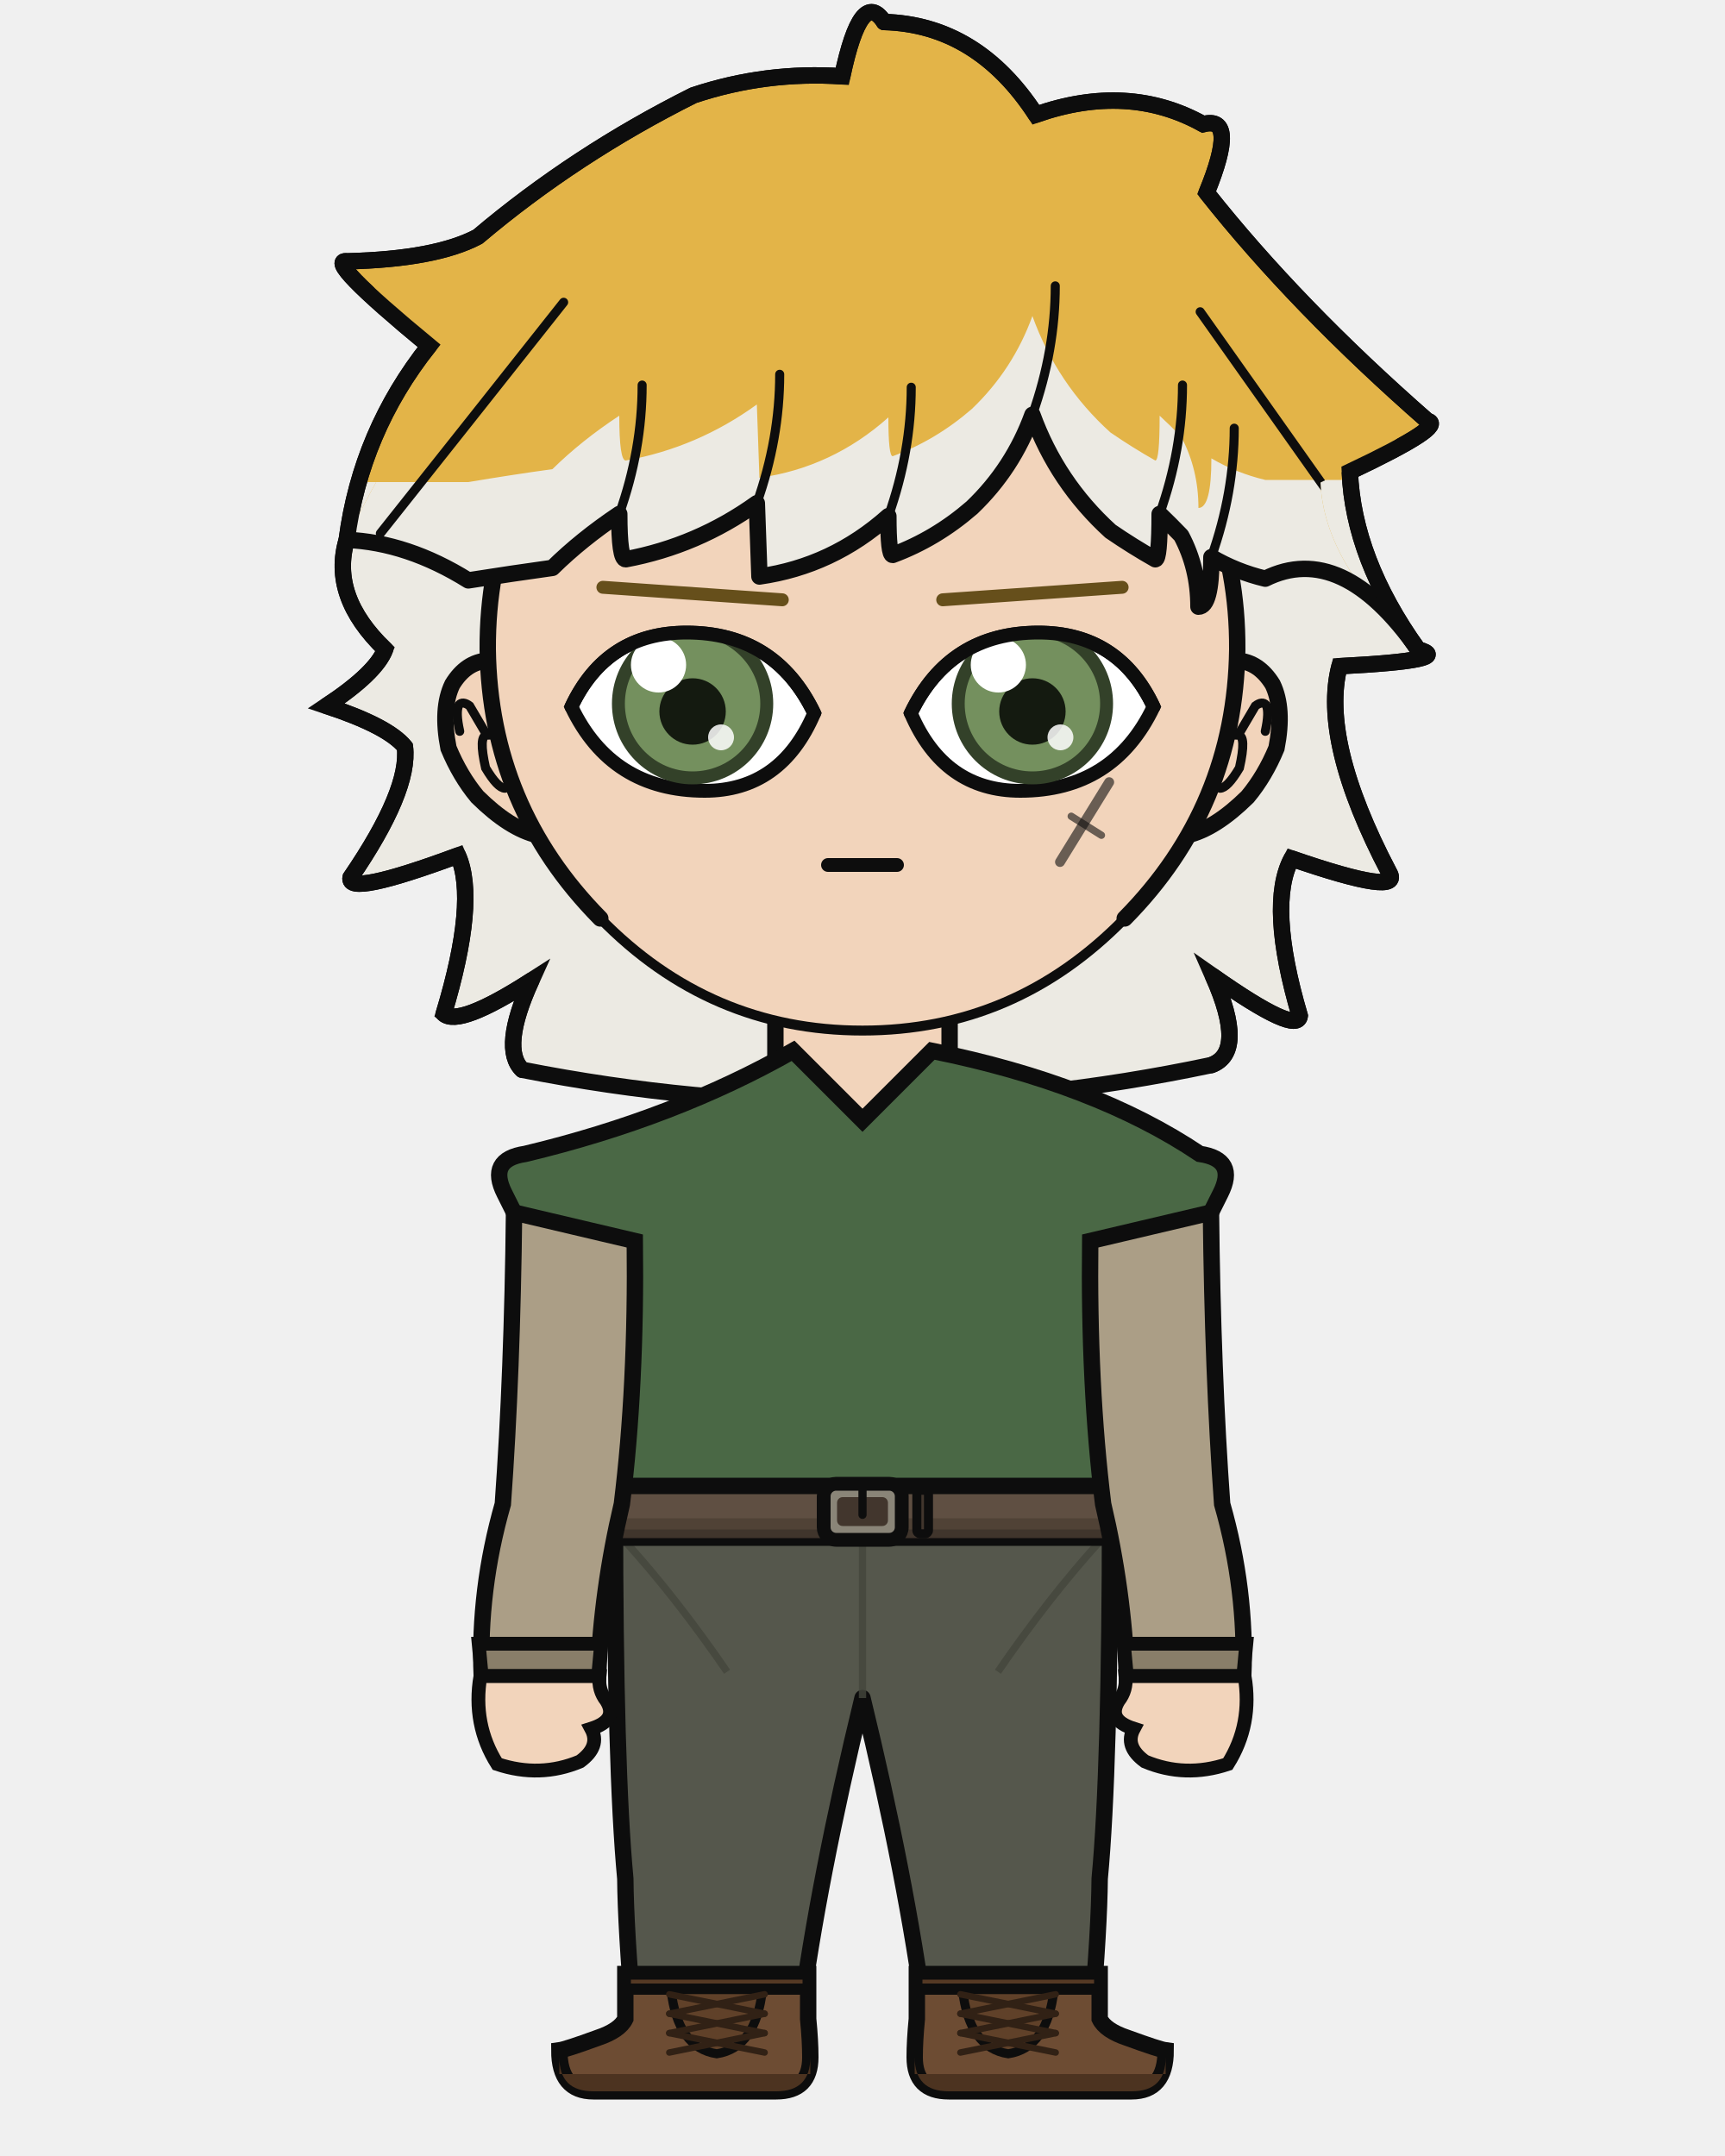
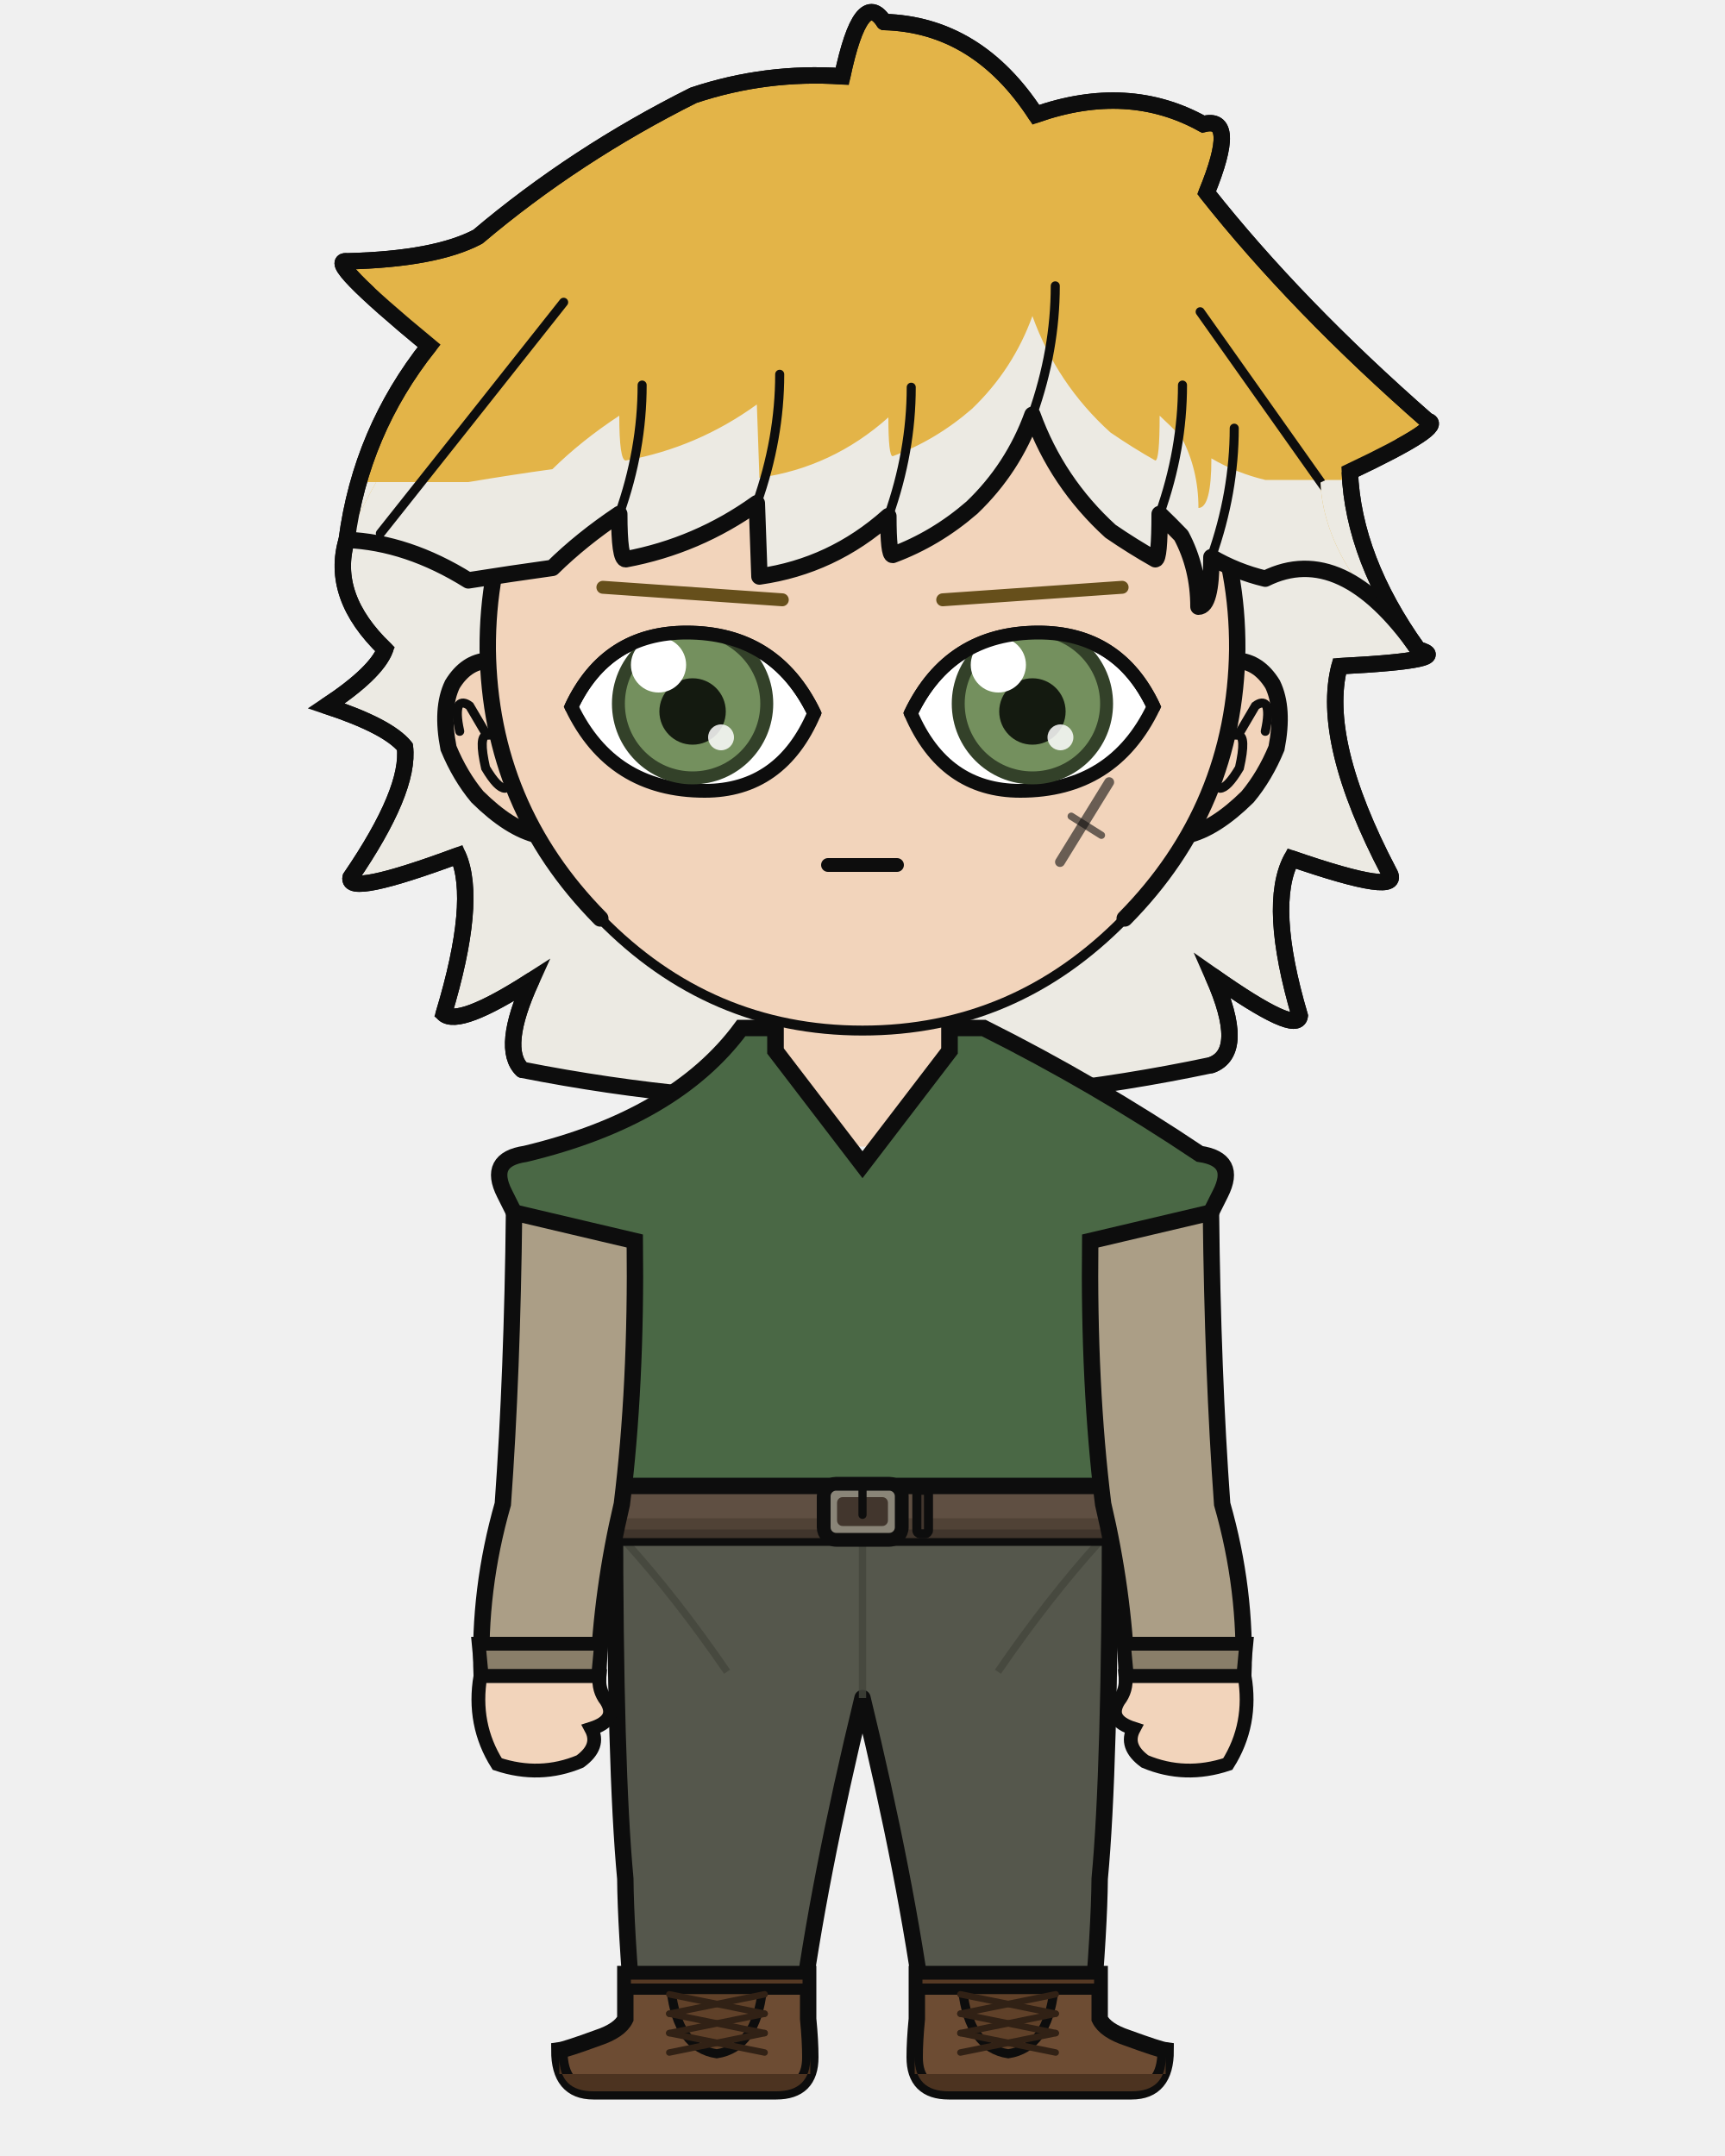
<svg xmlns="http://www.w3.org/2000/svg" width="400" height="500" viewBox="0 0 400 500">
  <defs>
    <clipPath id="hair-tips">
      <path d="M 49.1 111.8 Q 78.8 111.8 108.6 111.8 Q 118.7 110.1 128.1 108.8 Q 134.8 102.2 143.6 96.4 Q 143.6 106.8 145.1 106.8 Q 161.7 103.8 175.5 93.8 Q 175.8 102.4 176.1 110.8 Q 193.0 108.4 206.0 96.8 Q 206.0 105.8 207.0 105.8 Q 217.0 102.1 225.4 94.8 Q 234.9 85.7 239.4 73.3 Q 245.1 89.1 257.5 100.3 Q 262.6 103.8 267.9 106.8 Q 268.9 106.8 268.9 96.4 Q 271.5 98.8 273.9 101.3 Q 277.9 108.8 277.9 117.8 Q 280.9 117.8 280.9 106.3 Q 286.7 109.7 293.4 111.3 Q 322.1 111.3 350.9 111.3 Q 350.9 288.3 350.9 380.1 Q 200.0 380.1 49.1 380.1 Z" />
    </clipPath>
    <clipPath id="hair-front">
      <path d="M 80.4 125.2 Q 94.5 125.8 108.6 134.6 Q 118.7 133.0 128.1 131.7 Q 134.8 125.1 143.6 119.2 Q 143.6 129.7 145.1 129.7 Q 161.7 126.6 175.5 116.7 Q 175.8 125.2 176.1 133.7 Q 193.0 131.3 206.0 119.7 Q 206.0 128.7 207.0 128.7 Q 217.0 125.0 225.4 117.7 Q 234.9 108.6 239.4 96.2 Q 245.1 111.9 257.5 123.2 Q 262.6 126.7 267.9 129.7 Q 268.9 129.7 268.9 119.2 Q 271.5 121.7 273.9 124.2 Q 277.9 131.7 277.9 140.7 Q 280.9 140.7 280.9 129.2 Q 286.7 132.6 293.4 134.2 Q 311.1 125.4 328.8 150.6 Q 307.0 130.8 306.2 111.9 Q 327.5 101.8 323.2 100.8 Q 294.6 75.8 275.0 51.1 Q 282.0 34.0 274.3 36.1 Q 257.9 27.0 237.8 34.0 Q 225.0 14.4 204.7 13.9 Q 199.7 6.2 195.6 25.6 Q 179.0 24.6 163.1 29.8 Q 137.4 42.7 116.1 60.6 Q 106.9 65.6 87.7 66.0 Q 82.4 65.4 105.5 84.4 Q 90.7 103.1 80.4 125.2 Z" />
    </clipPath>
  </defs>
  <path d="M 121.1 248.1 Q 116.0 243.2 123.2 227.4 Q 106.4 238.2 102.9 235.1 Q 110.8 208.9 106.2 198.4 Q 80.3 208.0 81.3 203.5 Q 95.1 183.3 93.9 173.2 Q 90.0 168.4 75.7 163.7 Q 87.2 156.1 89.3 150.6 Q 76.5 138.3 80.4 125.2 Q 83.7 100.1 99.5 80.2 Q 74.9 59.9 80.5 60.6 Q 101.0 60.1 110.8 54.9 Q 133.4 35.8 160.8 22.1 Q 177.6 16.5 195.3 17.7 Q 199.7 -3.0 205.0 5.1 Q 226.6 5.7 240.2 26.6 Q 261.6 19.1 279.0 28.8 Q 287.2 26.6 279.8 44.7 Q 300.6 71.0 331.0 97.6 Q 335.6 98.7 313.0 109.4 Q 313.8 129.6 328.8 150.6 Q 337.8 153.1 310.6 154.5 Q 306.1 171.8 322.1 202.3 Q 325.6 208.1 299.5 199.1 Q 293.8 209.8 301.4 235.6 Q 300.8 240.1 281.3 226.4 Q 289.1 244.0 280.9 247.0 Q 201.0 263.9 121.1 248.1 Z" fill="#e3b448" />
  <path d="M 121.1 248.1 Q 116.0 243.2 123.2 227.4 Q 106.4 238.2 102.9 235.1 Q 110.8 208.9 106.2 198.4 Q 80.3 208.0 81.3 203.5 Q 95.1 183.3 93.9 173.2 Q 90.0 168.4 75.7 163.7 Q 87.2 156.1 89.3 150.6 Q 76.5 138.3 80.4 125.2 Q 83.7 100.1 99.5 80.2 Q 74.9 59.9 80.5 60.6 Q 101.0 60.1 110.8 54.9 Q 133.4 35.8 160.8 22.1 Q 177.6 16.5 195.3 17.7 Q 199.7 -3.0 205.0 5.1 Q 226.6 5.7 240.2 26.6 Q 261.6 19.1 279.0 28.8 Q 287.2 26.6 279.8 44.7 Q 300.6 71.0 331.0 97.6 Q 335.6 98.7 313.0 109.4 Q 313.8 129.6 328.8 150.6 Q 337.8 153.1 310.6 154.5 Q 306.1 171.8 322.1 202.3 Q 325.6 208.1 299.5 199.1 Q 293.8 209.8 301.4 235.6 Q 300.8 240.1 281.3 226.4 Q 289.1 244.0 280.9 247.0 Q 201.0 263.9 121.1 248.1 Z" fill="#eceae3" clip-path="url(#hair-tips)" />
  <path d="M 121.1 248.1 Q 116.0 243.2 123.2 227.4 Q 106.4 238.2 102.9 235.1 Q 110.8 208.9 106.2 198.4 Q 80.3 208.0 81.3 203.5 Q 95.1 183.3 93.9 173.2 Q 90.0 168.4 75.7 163.7 Q 87.2 156.1 89.3 150.6 Q 76.5 138.3 80.4 125.2 Q 83.7 100.1 99.5 80.2 Q 74.9 59.9 80.5 60.6 Q 101.0 60.1 110.8 54.9 Q 133.4 35.8 160.8 22.1 Q 177.6 16.5 195.3 17.7 Q 199.7 -3.0 205.0 5.1 Q 226.6 5.7 240.2 26.6 Q 261.6 19.1 279.0 28.8 Q 287.2 26.6 279.8 44.7 Q 300.6 71.0 331.0 97.6 Q 335.6 98.7 313.0 109.4 Q 313.8 129.6 328.8 150.6 Q 337.8 153.1 310.6 154.5 Q 306.1 171.8 322.1 202.3 Q 325.6 208.1 299.5 199.1 Q 293.8 209.8 301.4 235.6 Q 300.8 240.1 281.3 226.4 Q 289.1 244.0 280.9 247.0 Q 201.0 263.9 121.1 248.1 Z" fill="none" stroke="#0d0d0d" stroke-width="3.8" stroke-linecap="round" stroke-linejoin="round" />
  <rect x="179.8" y="225.4" width="40.3" height="40.5" rx="14.1" fill="#f2d4bb" />
  <line x1="179.8" y1="225.4" x2="179.8" y2="265.9" stroke="#0d0d0d" stroke-width="3.8" />
  <line x1="220.2" y1="225.4" x2="220.2" y2="265.9" stroke="#0d0d0d" stroke-width="3.8" />
  <path d="M 142.6 350.6 L 257.4 350.6 Q 257.4 410.2 255.0 435.7 Q 254.9 447.1 253.1 468.2 L 214.5 468.2 Q 210.2 435.7 200.0 393.8 Q 189.8 435.7 185.5 468.2 L 146.9 468.2 Q 145.1 447.1 145.0 435.7 Q 142.6 410.2 142.6 350.6 Z" fill="#55574c" stroke="#0d0d0d" stroke-width="3.8" stroke-linejoin="round" />
  <line x1="200.0" y1="355.8" x2="200.0" y2="393.8" stroke="#44463c" stroke-width="1.7" opacity="0.8" />
  <path d="M 145.0 357.5 Q 156.8 370.5 168.6 387.7" fill="none" stroke="#44463c" stroke-width="1.7" opacity="0.8" />
  <path d="M 255.0 357.5 Q 243.2 370.5 231.4 387.7" fill="none" stroke="#44463c" stroke-width="1.7" opacity="0.8" />
  <path d="M 187.4 457.8 L 187.4 468.2 Q 187.9 473.3 187.9 477.1 Q 187.9 485.0 180.0 485.0 L 137.6 485.0 Q 129.7 485.0 129.7 475.5 Q 131.2 475.3 138.6 472.6 Q 143.7 470.9 145.0 468.2 L 145.0 457.8 Z" fill="#6d4c33" stroke="#0d0d0d" stroke-width="3.8" />
  <path d="M 187.9 481.0 L 129.7 481.0 L 129.7 477.1 Q 129.7 485.0 137.6 485.0 L 180.0 485.0 Q 187.9 485.0 187.9 477.1 Z" fill="#4c3320" />
  <rect x="145.0" y="457.8" width="42.4" height="3.5" fill="#553924" stroke="#0d0d0d" stroke-width="2.6" />
  <path d="M 155.6 461.4 L 176.8 461.4 Q 175.3 474.9 166.2 476.3 Q 157.1 474.9 155.6 461.4 Z" fill="#604129" stroke="#0d0d0d" stroke-width="2.1" />
  <line x1="177.3" y1="462.5" x2="155.2" y2="467.0" stroke="#312115" stroke-width="1.5" stroke-linecap="round" />
  <line x1="155.2" y1="462.5" x2="177.3" y2="467.0" stroke="#312115" stroke-width="1.5" stroke-linecap="round" />
  <line x1="177.3" y1="467.0" x2="155.2" y2="471.5" stroke="#312115" stroke-width="1.5" stroke-linecap="round" />
  <line x1="155.2" y1="467.0" x2="177.3" y2="471.5" stroke="#312115" stroke-width="1.5" stroke-linecap="round" />
  <line x1="177.3" y1="471.5" x2="155.2" y2="476.0" stroke="#312115" stroke-width="1.5" stroke-linecap="round" />
  <line x1="155.2" y1="471.5" x2="177.3" y2="476.0" stroke="#312115" stroke-width="1.5" stroke-linecap="round" />
  <path d="M 212.6 457.8 L 212.6 468.2 Q 212.1 473.3 212.1 477.1 Q 212.1 485.0 220.0 485.0 L 262.4 485.0 Q 270.3 485.0 270.3 475.5 Q 268.8 475.3 261.4 472.6 Q 256.3 470.9 255.0 468.2 L 255.0 457.8 Z" fill="#6d4c33" stroke="#0d0d0d" stroke-width="3.8" />
  <path d="M 212.1 481.0 L 270.3 481.0 L 270.3 477.1 Q 270.3 485.0 262.4 485.0 L 220.0 485.0 Q 212.1 485.0 212.1 477.1 Z" fill="#4c3320" />
  <rect x="212.6" y="457.8" width="42.4" height="3.5" fill="#553924" stroke="#0d0d0d" stroke-width="2.6" />
  <path d="M 223.2 461.4 L 244.4 461.4 Q 242.9 474.9 233.8 476.3 Q 224.7 474.9 223.2 461.4 Z" fill="#604129" stroke="#0d0d0d" stroke-width="2.1" />
  <line x1="244.8" y1="462.5" x2="222.7" y2="467.0" stroke="#312115" stroke-width="1.5" stroke-linecap="round" />
  <line x1="222.7" y1="462.5" x2="244.8" y2="467.0" stroke="#312115" stroke-width="1.5" stroke-linecap="round" />
  <line x1="244.8" y1="467.0" x2="222.7" y2="471.5" stroke="#312115" stroke-width="1.5" stroke-linecap="round" />
  <line x1="222.7" y1="467.0" x2="244.8" y2="471.5" stroke="#312115" stroke-width="1.5" stroke-linecap="round" />
  <line x1="244.8" y1="471.5" x2="222.7" y2="476.0" stroke="#312115" stroke-width="1.5" stroke-linecap="round" />
  <line x1="222.7" y1="471.5" x2="244.8" y2="476.0" stroke="#312115" stroke-width="1.5" stroke-linecap="round" />
-   <path d="M 183.9 243.7 Q 156.5 259.3 121.8 267.6 Q 113.0 268.9 117.0 276.8 L 122.5 287.8 Q 122.5 321.4 121.3 348.8 Q 120.5 349.8 120.5 350.6 L 279.5 350.6 Q 279.5 349.8 278.7 348.8 Q 277.5 321.4 277.5 287.8 L 283.0 276.8 Q 287.0 268.9 278.2 267.6 Q 253.9 251.3 216.1 243.7 L 200.0 259.8 Z" fill="#4a6845" stroke="#0d0d0d" stroke-width="3.8" />
+   <path d="M 171.9 238.4 Q 156.5 259.3 121.8 267.6 Q 113.0 268.9 117.0 276.8 L 122.5 287.8 Q 122.5 321.4 121.3 348.8 Q 120.5 349.8 120.5 350.6 L 279.5 350.6 Q 279.5 349.8 278.7 348.8 Q 277.5 321.4 277.5 287.8 L 283.0 276.8 Q 287.0 268.9 278.2 267.6 Q 253.9 251.3 228.1 238.4 L 220.2 238.4 L 220.2 243.7 L 200.0 270.1 L 179.8 243.7 L 179.8 238.4 Z" fill="#4a6845" stroke="#0d0d0d" stroke-width="3.8" />
  <rect x="118.9" y="344.6" width="162.2" height="12.0" rx="2.2" fill="#5f4f42" stroke="#0d0d0d" stroke-width="3.8" />
  <rect x="118.9" y="352.1" width="162.2" height="4.6" rx="2.2" fill="#4c3e33" opacity="0.8" />
  <rect x="191.0" y="344.1" width="18.1" height="13.0" rx="2.9" fill="#8a8578" stroke="#0d0d0d" stroke-width="3.2" />
  <rect x="194.1" y="347.2" width="11.8" height="6.7" rx="1.3" fill="#42362d" />
  <line x1="200.0" y1="344.1" x2="200.0" y2="351.3" stroke="#0d0d0d" stroke-width="1.9" stroke-linecap="round" />
  <rect x="212.6" y="345.6" width="2.7" height="10.1" rx="0.8" fill="#42362d" stroke="#0d0d0d" stroke-width="2.1" />
  <path d="M 147.2 287.8 L 119.2 281.2 Q 118.8 318.4 116.6 348.8 Q 110.9 368.7 111.7 388.7 L 138.7 388.7 Q 139.5 368.7 144.2 348.8 Q 147.6 321.4 147.2 287.8 Z" fill="#ab9e86" stroke="#0d0d0d" stroke-width="3.8" />
  <path d="M 111.0 381.2 L 139.4 381.2 L 138.7 388.7 L 111.7 388.7 Z" fill="#897e69" stroke="#0d0d0d" stroke-width="3.2" />
  <path d="M 111.4 388.7 Q 109.5 399.9 115.3 409.1 Q 125.2 412.4 134.5 408.5 Q 139.3 405.0 137.1 400.9 Q 143.4 398.9 140.6 394.4 Q 138.7 392.0 139.0 388.7 Z" fill="#f2d4bb" stroke="#0d0d0d" stroke-width="3.2" />
  <path d="M 252.8 287.8 L 280.8 281.2 Q 281.2 318.4 283.4 348.8 Q 289.1 368.7 288.3 388.7 L 261.3 388.7 Q 260.5 368.7 255.8 348.8 Q 252.4 321.4 252.8 287.8 Z" fill="#ab9e86" stroke="#0d0d0d" stroke-width="3.8" />
  <path d="M 260.6 381.2 L 289.0 381.2 L 288.3 388.7 L 261.3 388.7 Z" fill="#897e69" stroke="#0d0d0d" stroke-width="3.2" />
  <path d="M 288.6 388.7 Q 290.5 399.9 284.7 409.1 Q 274.8 412.4 265.5 408.5 Q 260.7 405.0 262.9 400.9 Q 256.6 398.9 259.4 394.4 Q 261.3 392.0 261.0 388.7 Z" fill="#f2d4bb" stroke="#0d0d0d" stroke-width="3.2" />
  <path d="M 113.1 153.2 Q 108.1 153.5 104.9 158.7 Q 102.2 164.3 104.0 173.5 Q 106.7 180.0 110.7 184.8 Q 118.2 192.2 124.7 193.7 Z" fill="#f2d4bb" />
  <path d="M 113.1 153.2 Q 108.1 153.5 104.9 158.7 Q 102.2 164.3 104.0 173.5 Q 106.7 180.0 110.7 184.8 Q 118.2 192.2 124.7 193.7" fill="none" stroke="#0d0d0d" stroke-width="3.8" stroke-linecap="round" />
  <path d="M 106.6 169.6 Q 105.6 165.1 106.4 163.5 Q 107.3 162.5 108.9 163.7 Q 110.8 166.9 112.9 170.5 Q 110.9 170.6 112.6 178.1 Q 115.4 182.8 117.1 182.8" fill="none" stroke="#0d0d0d" stroke-width="2.1" stroke-linecap="round" />
  <path d="M 286.9 153.2 Q 291.9 153.5 295.1 158.7 Q 297.8 164.3 296.0 173.5 Q 293.3 180.0 289.3 184.8 Q 281.8 192.2 275.3 193.7 Z" fill="#f2d4bb" />
  <path d="M 286.9 153.2 Q 291.9 153.5 295.1 158.7 Q 297.8 164.3 296.0 173.5 Q 293.3 180.0 289.3 184.8 Q 281.8 192.2 275.3 193.7" fill="none" stroke="#0d0d0d" stroke-width="3.8" stroke-linecap="round" />
  <path d="M 293.4 169.6 Q 294.4 165.1 293.6 163.5 Q 292.7 162.5 291.1 163.7 Q 289.2 166.9 287.1 170.5 Q 289.1 170.6 287.4 178.1 Q 284.6 182.8 282.9 182.8" fill="none" stroke="#0d0d0d" stroke-width="2.1" stroke-linecap="round" />
  <path d="M 200.0 62.6 Q 236.1 62.6 261.6 88.3 Q 287.1 114.1 286.9 150.6 Q 286.4 187.1 260.8 213.0 Q 235.4 239.0 200.0 239.0 Q 164.6 239.0 139.2 213.0 Q 113.6 187.1 113.1 150.6 Q 112.9 114.1 138.4 88.3 Q 163.9 62.6 200.0 62.6 Z" fill="#f2d4bb" />
  <path d="M 139.2 213.0 Q 113.6 187.1 113.1 150.6 Q 112.9 114.1 138.4 88.3 Q 163.9 62.6 200.0 62.6 Q 236.1 62.6 261.6 88.3 Q 287.1 114.1 286.9 150.6 Q 286.4 187.1 260.8 213.0" fill="none" stroke="#0d0d0d" stroke-width="3.8" stroke-linecap="round" />
  <path d="M 260.8 213.0 Q 235.4 239.0 200.0 239.0 Q 164.6 239.0 139.2 213.0" fill="none" stroke="#0d0d0d" stroke-width="2.3" stroke-linecap="round" />
  <line x1="181.4" y1="139.1" x2="139.8" y2="136.2" stroke="#664f1b" stroke-width="3.0" stroke-linecap="round" />
  <defs>
    <clipPath id="eye-l">
      <path d="M 188.8 165.4 Q 179.8 146.7 159.2 146.7 Q 140.6 146.7 132.5 163.9 Q 141.8 183.4 163.4 183.4 Q 181.1 183.4 188.8 165.4 Z" />
    </clipPath>
  </defs>
  <path d="M 188.8 165.4 Q 179.8 146.7 159.2 146.7 Q 140.6 146.7 132.5 163.9 Q 141.8 183.4 163.4 183.4 Q 181.1 183.4 188.8 165.4 Z" fill="white" stroke="#0d0d0d" stroke-width="3.2" />
  <g clip-path="url(#eye-l)">
    <circle cx="160.6" cy="163.2" r="18.7" fill="#334129" />
    <circle cx="160.6" cy="163.2" r="15.7" fill="#74905e" />
    <circle cx="160.6" cy="165.0" r="7.7" fill="#141a10" />
    <circle cx="152.7" cy="154.2" r="6.4" fill="white" />
    <circle cx="167.2" cy="171.0" r="3.0" fill="white" opacity="0.85" />
  </g>
  <path d="M 188.8 165.4 Q 179.8 146.7 159.2 146.7 Q 140.6 146.7 132.5 163.9" fill="none" stroke="#0d0d0d" stroke-width="3.2" stroke-linecap="round" />
  <line x1="218.6" y1="139.1" x2="260.2" y2="136.2" stroke="#664f1b" stroke-width="3.0" stroke-linecap="round" />
  <defs>
    <clipPath id="eye-r">
      <path d="M 211.2 165.4 Q 220.2 146.7 240.8 146.7 Q 259.4 146.7 267.5 163.9 Q 258.2 183.4 236.6 183.4 Q 218.9 183.4 211.2 165.4 Z" />
    </clipPath>
  </defs>
  <path d="M 211.2 165.4 Q 220.2 146.7 240.8 146.7 Q 259.4 146.7 267.5 163.9 Q 258.2 183.4 236.6 183.4 Q 218.9 183.4 211.2 165.4 Z" fill="white" stroke="#0d0d0d" stroke-width="3.2" />
  <g clip-path="url(#eye-r)">
    <circle cx="239.4" cy="163.2" r="18.7" fill="#334129" />
    <circle cx="239.4" cy="163.2" r="15.7" fill="#74905e" />
    <circle cx="239.4" cy="165.0" r="7.7" fill="#141a10" />
    <circle cx="231.5" cy="154.2" r="6.4" fill="white" />
    <circle cx="245.9" cy="171.0" r="3.0" fill="white" opacity="0.85" />
  </g>
  <path d="M 211.2 165.4 Q 220.2 146.7 240.8 146.7 Q 259.4 146.7 267.5 163.9" fill="none" stroke="#0d0d0d" stroke-width="3.2" stroke-linecap="round" />
  <path d="M 192.0 200.6 Q 200.0 200.6 208.0 200.6" fill="none" stroke="#0d0d0d" stroke-width="3.2" stroke-linecap="round" />
  <line x1="245.8" y1="199.9" x2="257.2" y2="181.4" stroke="#0d0d0d" stroke-width="2.3" stroke-linecap="round" opacity="0.6" />
  <line x1="248.4" y1="189.3" x2="255.4" y2="193.7" stroke="#0d0d0d" stroke-width="1.7" stroke-linecap="round" opacity="0.6" />
  <path d="M 80.4 125.2 Q 94.5 125.8 108.6 134.6 Q 118.7 133.0 128.1 131.7 Q 134.8 125.1 143.6 119.2 Q 143.6 129.7 145.1 129.7 Q 161.7 126.6 175.5 116.7 Q 175.8 125.2 176.1 133.7 Q 193.0 131.3 206.0 119.7 Q 206.0 128.7 207.0 128.7 Q 217.0 125.0 225.4 117.7 Q 234.9 108.6 239.4 96.2 Q 245.1 111.9 257.5 123.2 Q 262.6 126.7 267.9 129.7 Q 268.9 129.7 268.9 119.2 Q 271.5 121.7 273.9 124.2 Q 277.9 131.7 277.9 140.7 Q 280.9 140.7 280.9 129.2 Q 286.7 132.6 293.4 134.2 Q 311.1 125.4 328.8 150.6 Q 307.0 130.8 306.2 111.9 Q 327.5 101.8 323.2 100.8 Q 294.6 75.8 275.0 51.1 Q 282.0 34.0 274.3 36.1 Q 257.9 27.0 237.8 34.0 Q 225.0 14.4 204.7 13.9 Q 199.7 6.2 195.6 25.6 Q 179.0 24.6 163.1 29.8 Q 137.4 42.7 116.1 60.6 Q 106.9 65.6 87.7 66.0 Q 82.4 65.4 105.5 84.4 Q 90.7 103.1 80.4 125.2 Z" fill="#e3b448" />
  <path d="M 80.4 125.2 Q 94.5 125.8 108.6 134.6 Q 118.7 133.0 128.1 131.7 Q 134.8 125.1 143.6 119.2 Q 143.6 129.7 145.1 129.7 Q 161.7 126.6 175.5 116.7 Q 175.8 125.2 176.1 133.7 Q 193.0 131.3 206.0 119.7 Q 206.0 128.7 207.0 128.7 Q 217.0 125.0 225.4 117.7 Q 234.9 108.6 239.4 96.2 Q 245.1 111.9 257.5 123.2 Q 262.6 126.7 267.9 129.7 Q 268.9 129.7 268.9 119.2 Q 271.5 121.7 273.9 124.2 Q 277.9 131.7 277.9 140.7 Q 280.9 140.7 280.9 129.2 Q 286.7 132.6 293.4 134.2 Q 311.1 125.4 328.8 150.6 Q 307.0 130.8 306.2 111.9 Q 327.5 101.8 323.2 100.8 Q 294.6 75.8 275.0 51.1 Q 282.0 34.0 274.3 36.1 Q 257.9 27.0 237.8 34.0 Q 225.0 14.4 204.7 13.9 Q 199.7 6.2 195.6 25.6 Q 179.0 24.6 163.1 29.8 Q 137.4 42.7 116.1 60.6 Q 106.9 65.6 87.7 66.0 Q 82.4 65.4 105.5 84.4 Q 90.7 103.1 80.4 125.2 Z" fill="#eceae3" clip-path="url(#hair-tips)" />
  <path d="M 80.4 125.2 Q 94.5 125.8 108.6 134.6 Q 118.7 133.0 128.1 131.7 Q 134.8 125.1 143.6 119.2 Q 143.6 129.7 145.1 129.7 Q 161.7 126.6 175.5 116.7 Q 175.8 125.2 176.1 133.7 Q 193.0 131.3 206.0 119.7 Q 206.0 128.7 207.0 128.7 Q 217.0 125.0 225.4 117.7 Q 234.9 108.6 239.4 96.2 Q 245.1 111.9 257.5 123.2 Q 262.6 126.7 267.9 129.7 Q 268.9 129.7 268.9 119.2 Q 271.5 121.7 273.9 124.2 Q 277.9 131.7 277.9 140.7 Q 280.9 140.7 280.9 129.2 Q 286.7 132.6 293.4 134.2 Q 311.1 125.4 328.8 150.6" fill="none" stroke="#0d0d0d" stroke-width="3.8" stroke-linecap="round" stroke-linejoin="round" />
  <path d="M 280.9 247.0 Q 289.1 244.0 281.3 226.4 Q 300.8 240.1 301.4 235.6 Q 293.8 209.8 299.5 199.1 Q 325.6 208.1 322.1 202.3 Q 306.1 171.8 310.6 154.5 Q 337.8 153.1 328.8 150.6 Q 313.8 129.6 313.0 109.4 Q 335.6 98.7 331.0 97.6 Q 300.6 71.0 279.8 44.7 Q 287.2 26.6 279.0 28.8 Q 261.6 19.1 240.2 26.6 Q 226.6 5.7 205.0 5.1" fill="none" stroke="#0d0d0d" stroke-width="3.8" stroke-linecap="round" />
  <path d="M 121.1 248.1 Q 116.0 243.2 123.2 227.4 Q 106.4 238.2 102.9 235.1 Q 110.8 208.9 106.2 198.4 Q 80.3 208.0 81.3 203.5 Q 95.1 183.3 93.9 173.2 Q 90.0 168.4 75.7 163.7 Q 87.2 156.1 89.3 150.6 Q 76.5 138.3 80.4 125.2 Q 83.7 100.1 99.5 80.2 Q 74.9 59.9 80.5 60.6 Q 101.0 60.1 110.8 54.9 Q 133.4 35.8 160.8 22.1 Q 177.6 16.5 195.3 17.7 Q 199.7 -3.0 205.0 5.1" fill="none" stroke="#0d0d0d" stroke-width="3.8" stroke-linecap="round" />
  <path d="M 143.6 119.2 Q 148.9 104.3 148.9 89.3" fill="none" stroke="#0d0d0d" stroke-width="2.1" stroke-linecap="round" clip-path="url(#hair-front)" />
  <path d="M 175.5 116.7 Q 180.8 101.7 180.8 86.8" fill="none" stroke="#0d0d0d" stroke-width="2.1" stroke-linecap="round" clip-path="url(#hair-front)" />
  <path d="M 206.0 119.7 Q 211.3 104.7 211.3 89.8" fill="none" stroke="#0d0d0d" stroke-width="2.1" stroke-linecap="round" clip-path="url(#hair-front)" />
  <path d="M 239.4 96.2 Q 244.7 81.2 244.7 66.3" fill="none" stroke="#0d0d0d" stroke-width="2.1" stroke-linecap="round" clip-path="url(#hair-front)" />
  <path d="M 268.9 119.2 Q 274.2 104.3 274.2 89.3" fill="none" stroke="#0d0d0d" stroke-width="2.1" stroke-linecap="round" clip-path="url(#hair-front)" />
  <path d="M 280.9 129.2 Q 286.2 114.2 286.2 99.3" fill="none" stroke="#0d0d0d" stroke-width="2.1" stroke-linecap="round" clip-path="url(#hair-front)" />
  <path d="M 130.7 70.1 Q 109.5 96.9 88.2 123.7" fill="none" stroke="#0d0d0d" stroke-width="2.1" stroke-linecap="round" clip-path="url(#hair-front)" />
  <path d="M 278.3 72.3 Q 297.3 99.2 316.3 126.0" fill="none" stroke="#0d0d0d" stroke-width="2.1" stroke-linecap="round" clip-path="url(#hair-front)" />
</svg>
